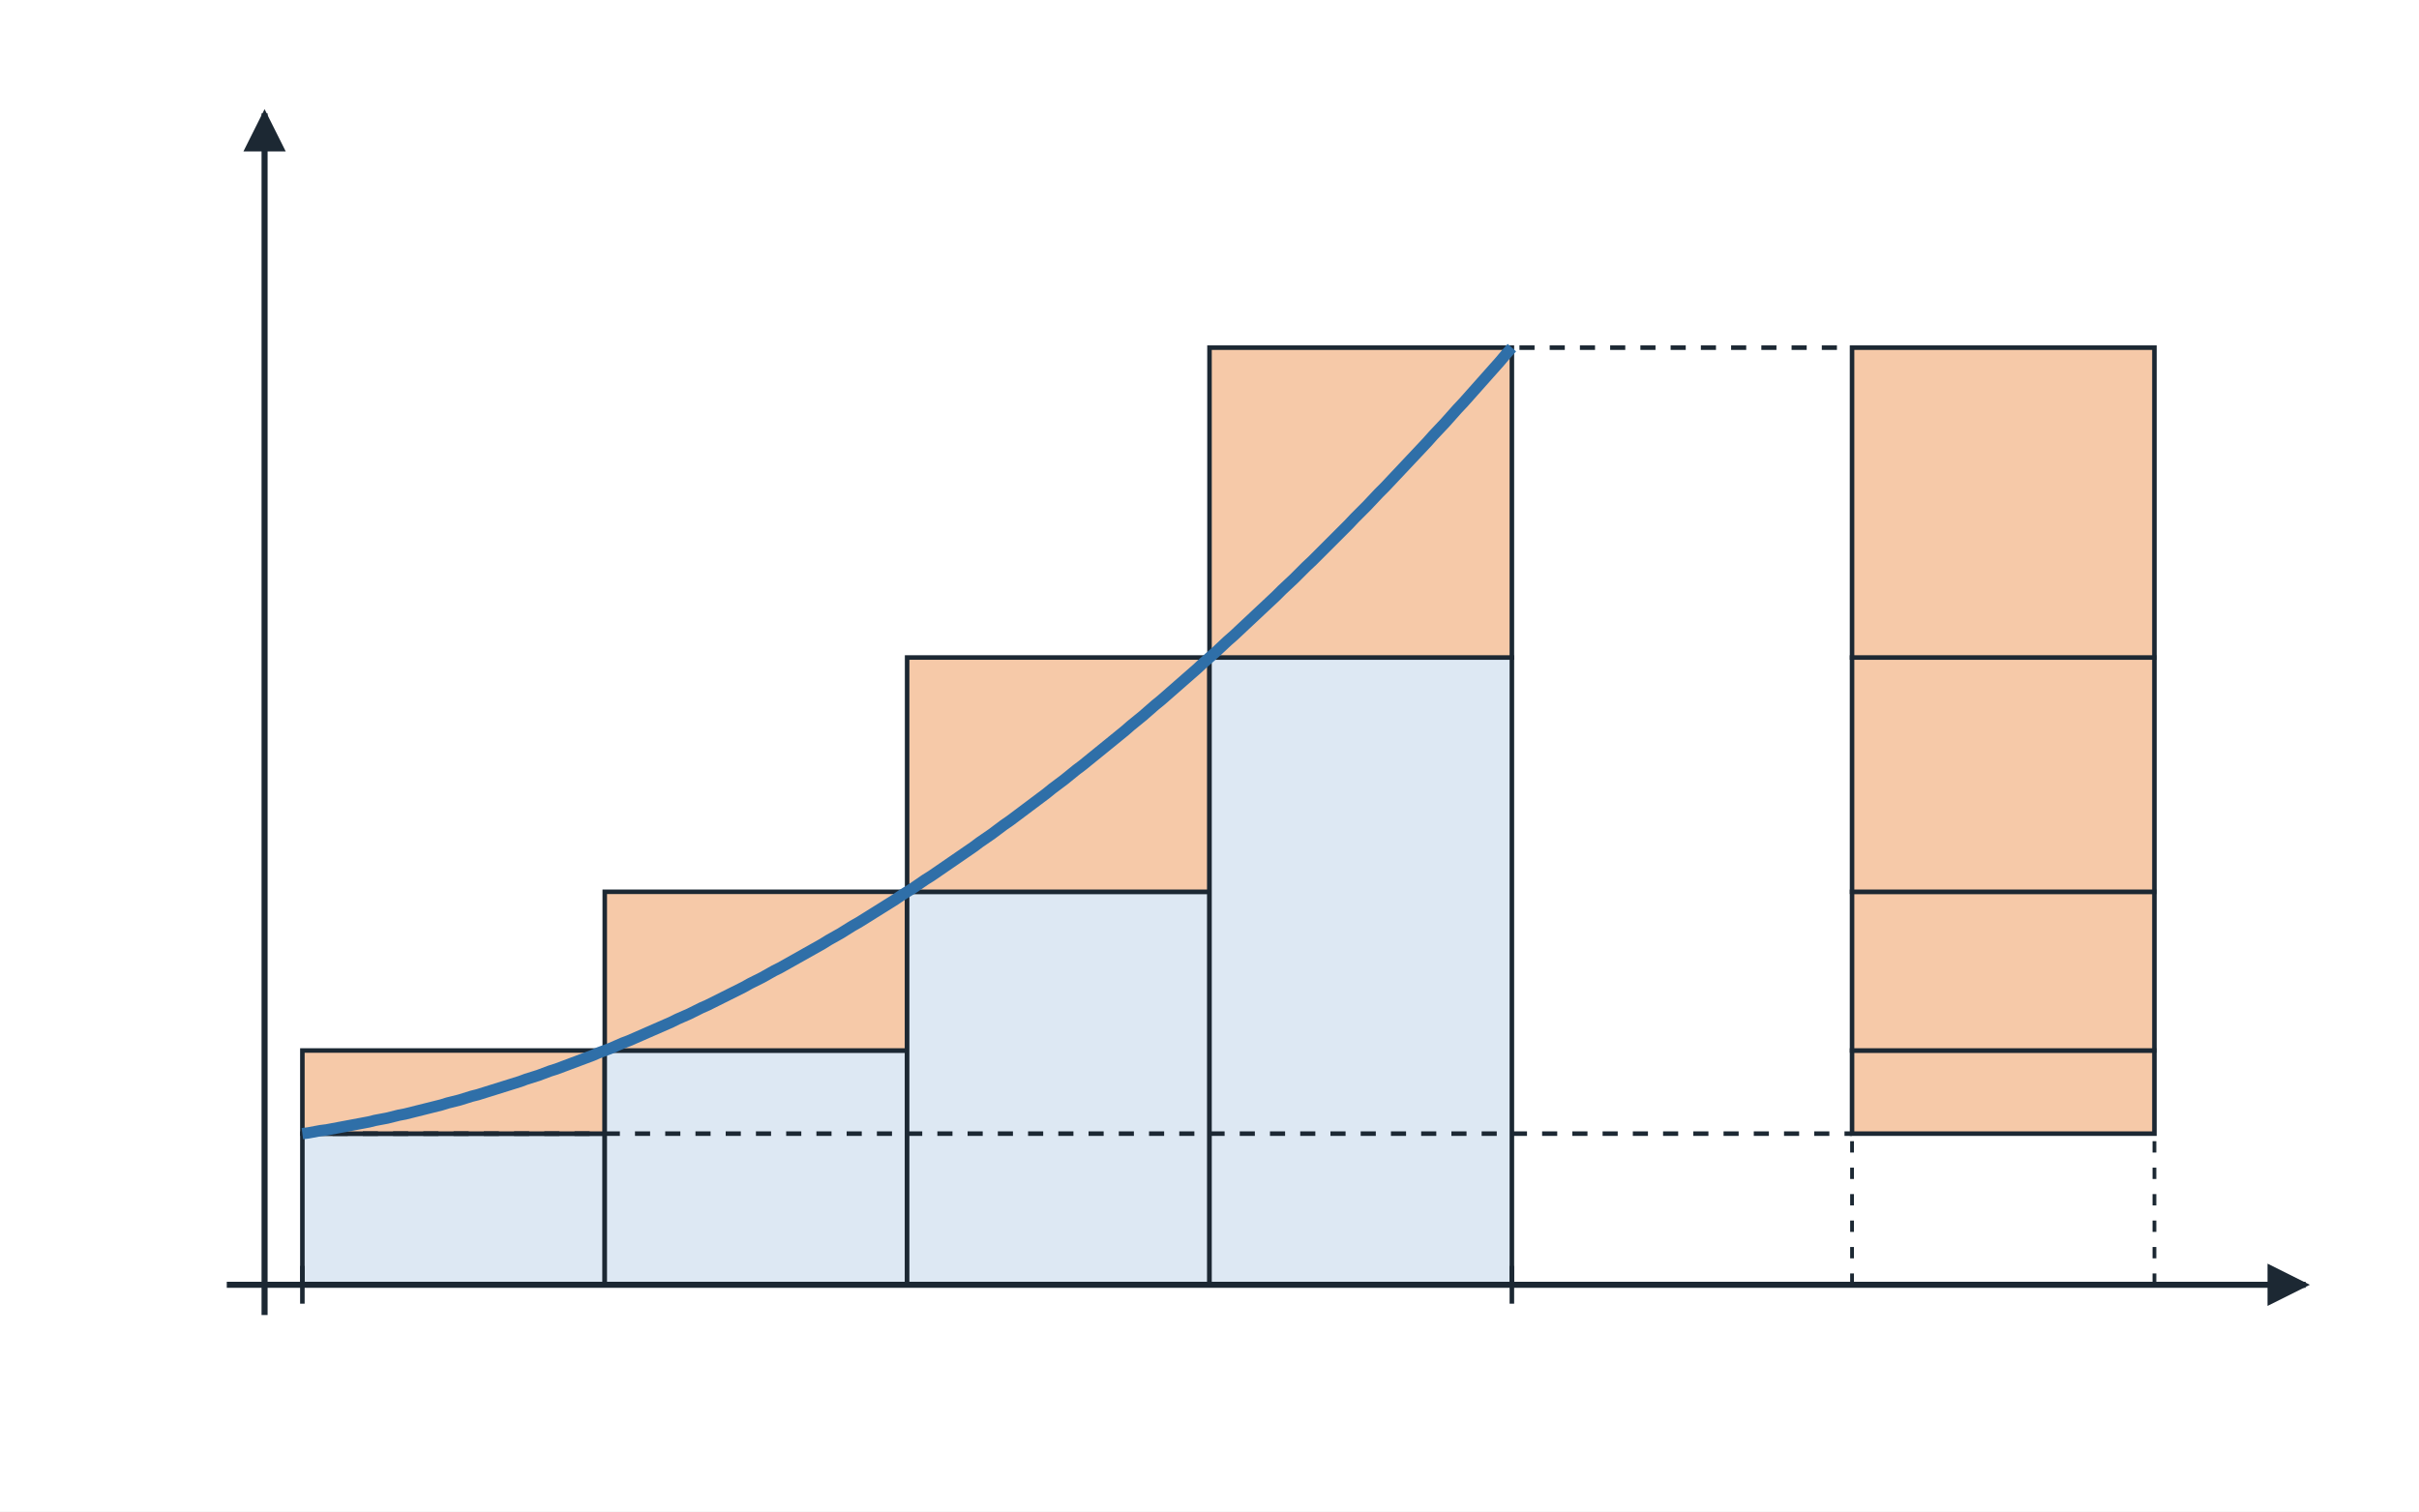
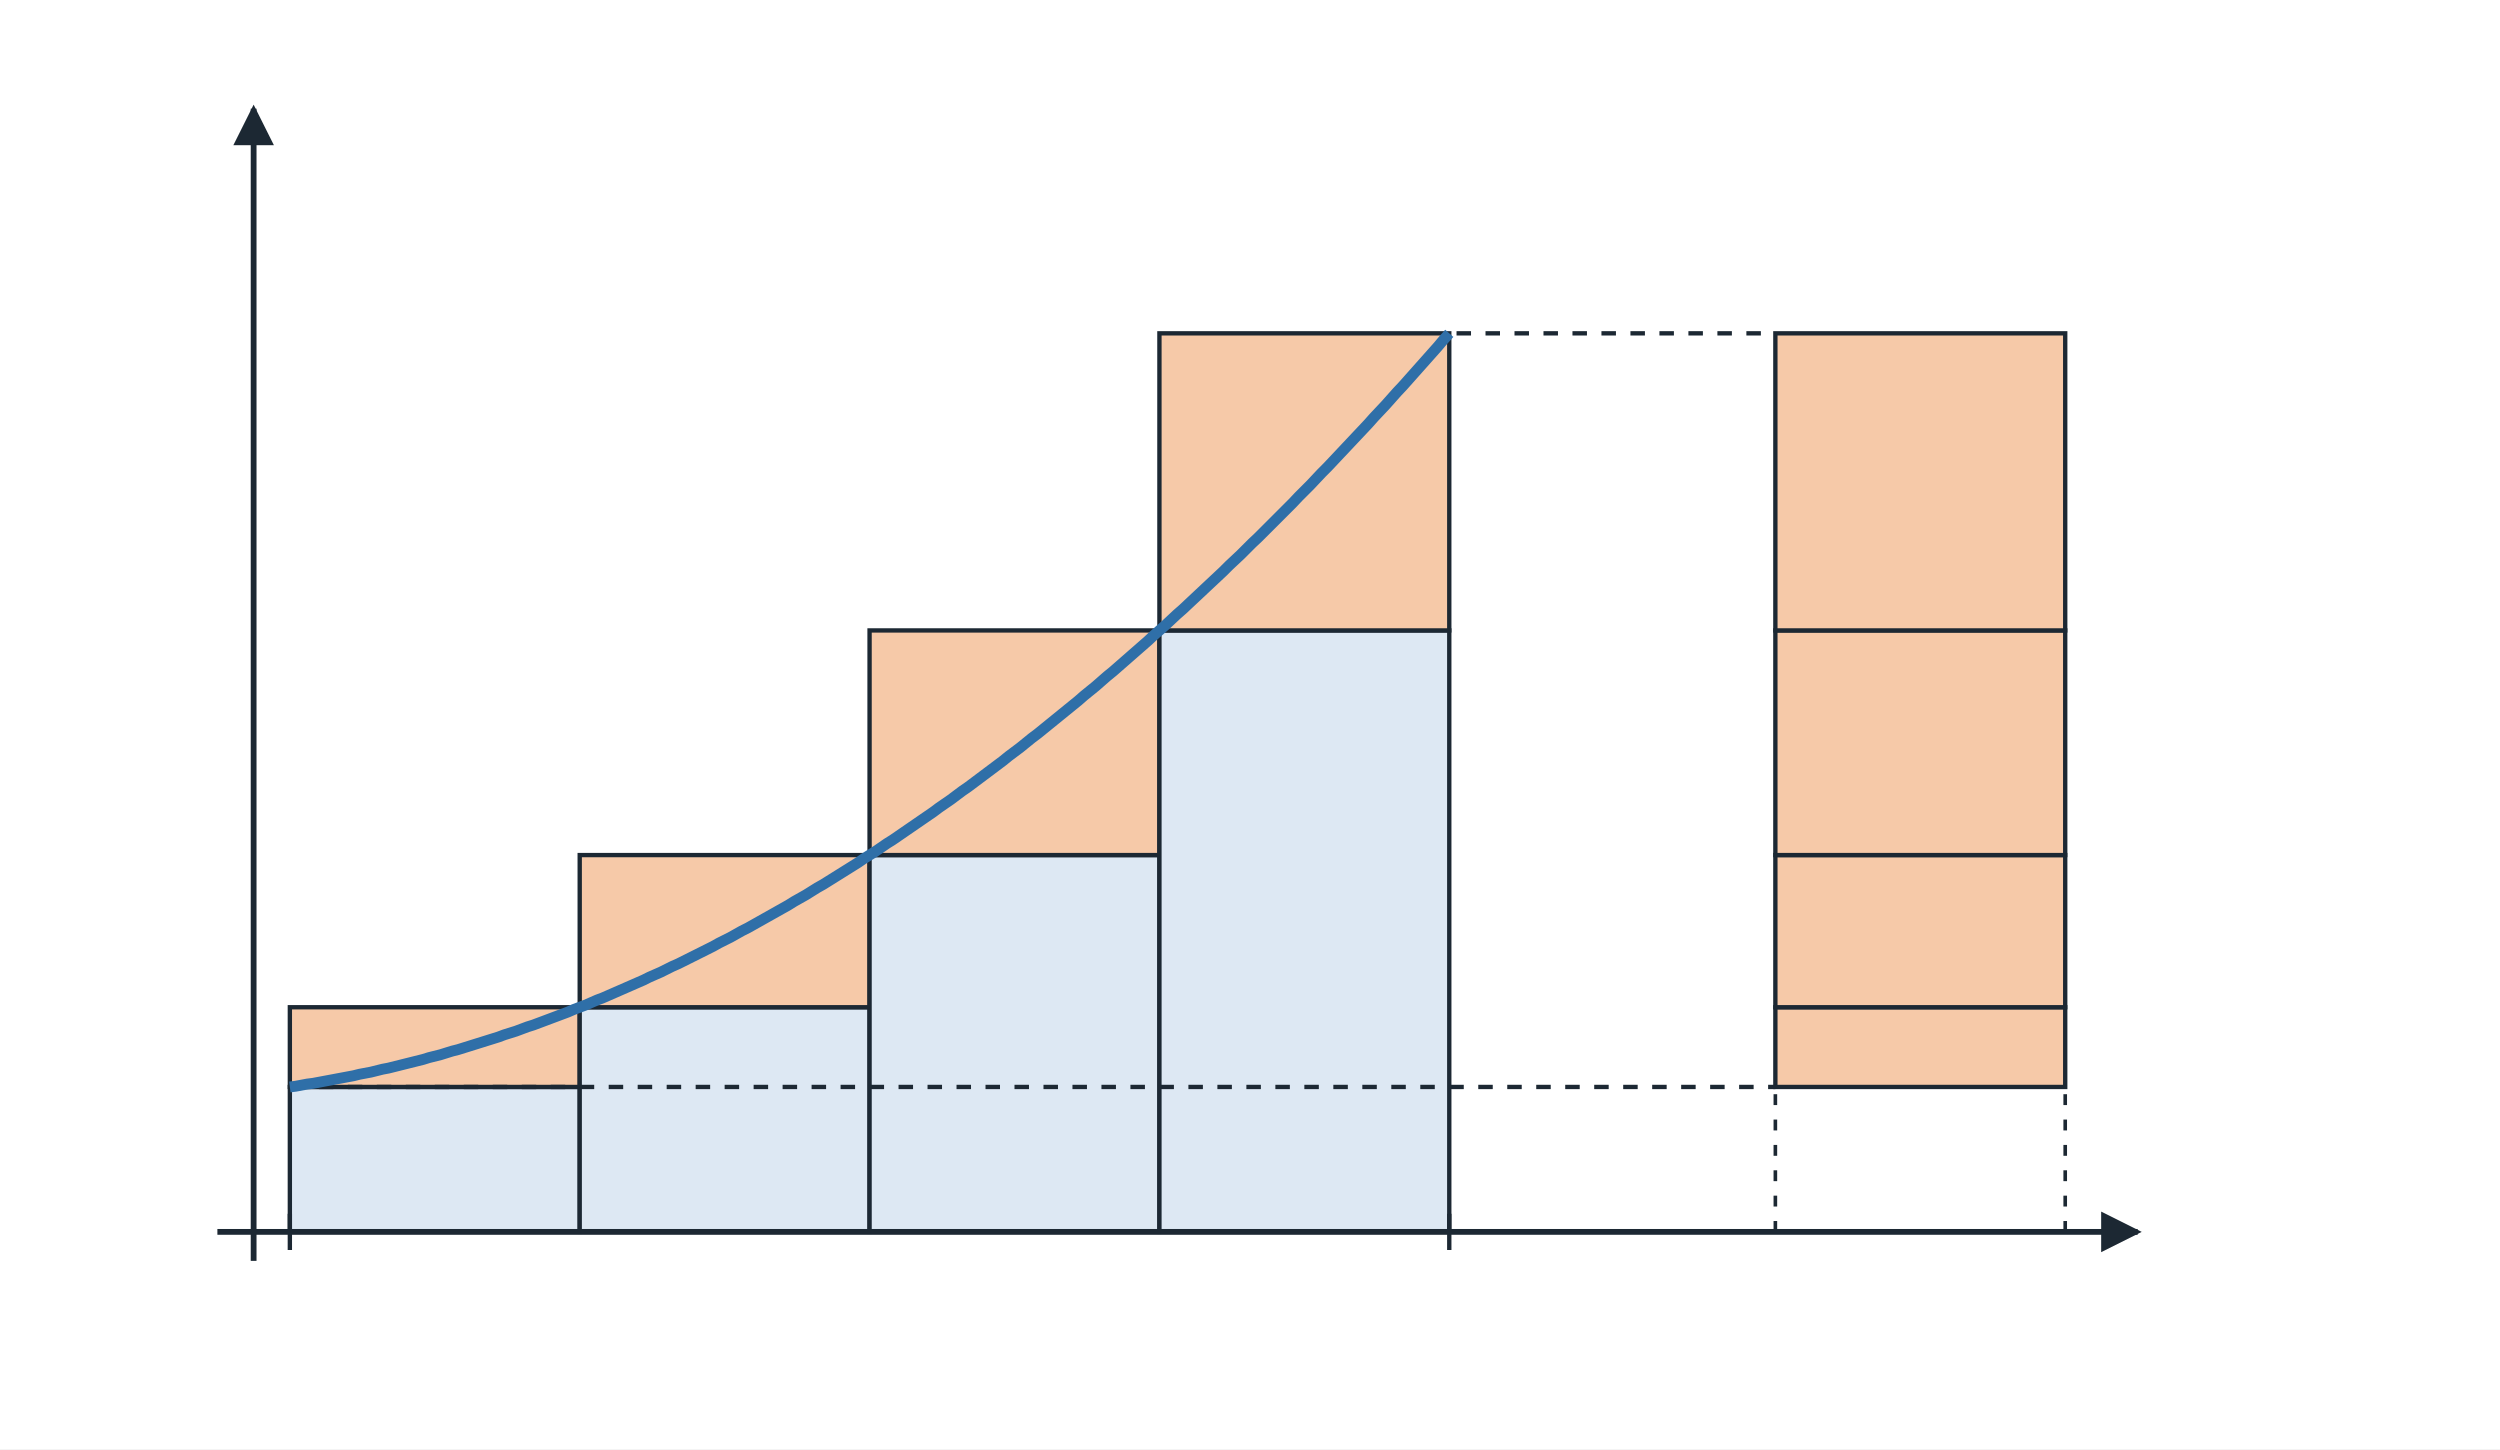
- <svg xmlns="http://www.w3.org/2000/svg" viewBox="0 0 640 400" width="640" height="400" role="img">
+ <svg xmlns="http://www.w3.org/2000/svg" viewBox="0 0 690 400" width="690" height="400" role="img">
  <defs>
    <marker id="ah" viewBox="0 0 10 10" refX="9" refY="5" markerWidth="7" markerHeight="7" orient="auto-start-reverse">
      <path d="M0 0 L10 5 L0 10 z" fill="#1c2833" />
    </marker>
  </defs>
-   <rect x="0" y="0" width="640" height="400" fill="#ffffff" />
+   <rect x="0" y="0" width="690" height="400" fill="#ffffff" />
  <rect x="80.0" y="300.0" width="80.0" height="40.0" fill="#dde8f3" stroke="#1c2833" stroke-width="1.2" />
  <rect x="80.0" y="278.0" width="80.0" height="22.0" fill="#f6c9a8" stroke="#1c2833" stroke-width="1.2" />
  <rect x="160.0" y="278.0" width="80.0" height="62.0" fill="#dde8f3" stroke="#1c2833" stroke-width="1.2" />
  <rect x="160.0" y="236.0" width="80.0" height="42.0" fill="#f6c9a8" stroke="#1c2833" stroke-width="1.2" />
  <rect x="240.0" y="236.0" width="80.0" height="104.0" fill="#dde8f3" stroke="#1c2833" stroke-width="1.2" />
  <rect x="240.0" y="174.0" width="80.0" height="62.0" fill="#f6c9a8" stroke="#1c2833" stroke-width="1.2" />
  <rect x="320.0" y="174.0" width="80.0" height="166.0" fill="#dde8f3" stroke="#1c2833" stroke-width="1.2" />
  <rect x="320.0" y="92.0" width="80.0" height="82.0" fill="#f6c9a8" stroke="#1c2833" stroke-width="1.2" />
  <rect x="490.0" y="278.0" width="80.0" height="22.0" fill="#f6c9a8" stroke="#1c2833" stroke-width="1.2" />
  <rect x="490.0" y="236.0" width="80.0" height="42.0" fill="#f6c9a8" stroke="#1c2833" stroke-width="1.2" />
  <rect x="490.0" y="174.0" width="80.0" height="62.0" fill="#f6c9a8" stroke="#1c2833" stroke-width="1.2" />
  <rect x="490.0" y="92.0" width="80.0" height="82.0" fill="#f6c9a8" stroke="#1c2833" stroke-width="1.2" />
  <line x1="80.0" y1="300.0" x2="490.0" y2="300.0" stroke="#1c2833" stroke-width="1.2" stroke-dasharray="4 4" />
  <line x1="402.0" y1="92.0" x2="490.0" y2="92.0" stroke="#1c2833" stroke-width="1.2" stroke-dasharray="4 4" />
-   <line x1="60.0" y1="340.0" x2="610.0" y2="340.0" stroke="#1c2833" stroke-width="1.6" marker-end="url(#ah)" />
+   <line x1="60.0" y1="340.0" x2="590.0" y2="340.0" stroke="#1c2833" stroke-width="1.6" marker-end="url(#ah)" />
  <line x1="70.0" y1="348.0" x2="70.0" y2="30.0" stroke="#1c2833" stroke-width="1.6" marker-end="url(#ah)" />
  <polyline points="80.0,300.0 81.6,299.8 83.2,299.5 84.8,299.2 86.4,299.0 88.0,298.7 89.6,298.4 91.2,298.1 92.8,297.8 94.4,297.5 96.0,297.2 97.6,296.9 99.2,296.5 100.8,296.2 102.4,295.9 104.0,295.5 105.6,295.1 107.2,294.8 108.8,294.4 110.4,294.0 112.0,293.6 113.6,293.2 115.2,292.8 116.8,292.4 118.4,291.9 120.0,291.5 121.6,291.1 123.2,290.6 124.8,290.1 126.4,289.7 128.0,289.2 129.6,288.7 131.2,288.2 132.8,287.7 134.4,287.2 136.0,286.7 137.6,286.2 139.2,285.6 140.8,285.1 142.4,284.6 144.0,284.0 145.6,283.4 147.2,282.9 148.8,282.3 150.4,281.7 152.0,281.1 153.6,280.5 155.2,279.9 156.8,279.3 158.4,278.6 160.0,278.0 161.6,277.4 163.2,276.7 164.8,276.0 166.4,275.4 168.0,274.7 169.6,274.0 171.2,273.3 172.8,272.6 174.4,271.9 176.0,271.2 177.6,270.5 179.2,269.7 180.8,269.0 182.4,268.3 184.0,267.5 185.6,266.7 187.2,266.0 188.8,265.2 190.4,264.4 192.0,263.6 193.6,262.8 195.2,262.0 196.8,261.2 198.4,260.3 200.0,259.5 201.6,258.7 203.2,257.8 204.8,256.9 206.4,256.1 208.0,255.2 209.6,254.3 211.2,253.4 212.8,252.5 214.4,251.6 216.0,250.7 217.6,249.8 219.2,248.8 220.8,247.9 222.4,247.0 224.0,246.0 225.6,245.0 227.2,244.1 228.8,243.1 230.4,242.1 232.0,241.1 233.6,240.1 235.2,239.1 236.8,238.1 238.4,237.0 240.0,236.0 241.6,235.0 243.2,233.9 244.8,232.8 246.4,231.8 248.0,230.7 249.6,229.6 251.2,228.5 252.8,227.4 254.4,226.3 256.0,225.2 257.6,224.1 259.2,222.9 260.8,221.8 262.4,220.7 264.0,219.5 265.6,218.3 267.2,217.2 268.8,216.0 270.4,214.8 272.0,213.6 273.6,212.4 275.2,211.2 276.8,210.0 278.4,208.7 280.0,207.5 281.6,206.3 283.2,205.0 284.8,203.7 286.4,202.5 288.0,201.2 289.6,199.9 291.2,198.6 292.8,197.3 294.4,196.0 296.0,194.7 297.6,193.4 299.2,192.0 300.8,190.7 302.4,189.4 304.0,188.0 305.6,186.6 307.2,185.3 308.8,183.9 310.4,182.5 312.0,181.1 313.6,179.7 315.2,178.3 316.8,176.9 318.4,175.4 320.0,174.0 321.6,172.6 323.2,171.1 324.8,169.6 326.4,168.2 328.0,166.7 329.6,165.2 331.2,163.7 332.8,162.2 334.4,160.7 336.0,159.2 337.6,157.7 339.2,156.1 340.8,154.6 342.4,153.1 344.0,151.5 345.6,149.9 347.2,148.4 348.8,146.8 350.4,145.2 352.0,143.6 353.6,142.0 355.2,140.4 356.8,138.8 358.4,137.1 360.0,135.5 361.6,133.9 363.2,132.2 364.8,130.5 366.4,128.9 368.0,127.2 369.6,125.5 371.2,123.8 372.8,122.1 374.4,120.4 376.0,118.7 377.6,117.0 379.2,115.2 380.8,113.5 382.4,111.8 384.0,110.0 385.6,108.2 387.2,106.5 388.8,104.7 390.4,102.9 392.0,101.1 393.6,99.3 395.2,97.5 396.8,95.7 398.4,93.8 400.0,92.0" fill="none" stroke="#2f6fa8" stroke-width="3" />
  <line x1="80.0" y1="335.0" x2="80.0" y2="345.0" stroke="#1c2833" stroke-width="1.2" />
  <line x1="400.0" y1="335.0" x2="400.0" y2="345.0" stroke="#1c2833" stroke-width="1.2" />
  <line x1="490.0" y1="340.0" x2="490.0" y2="300.0" stroke="#1c2833" stroke-width="1" stroke-dasharray="3 4" />
  <line x1="570.0" y1="340.0" x2="570.0" y2="300.0" stroke="#1c2833" stroke-width="1" stroke-dasharray="3 4" />
</svg>
